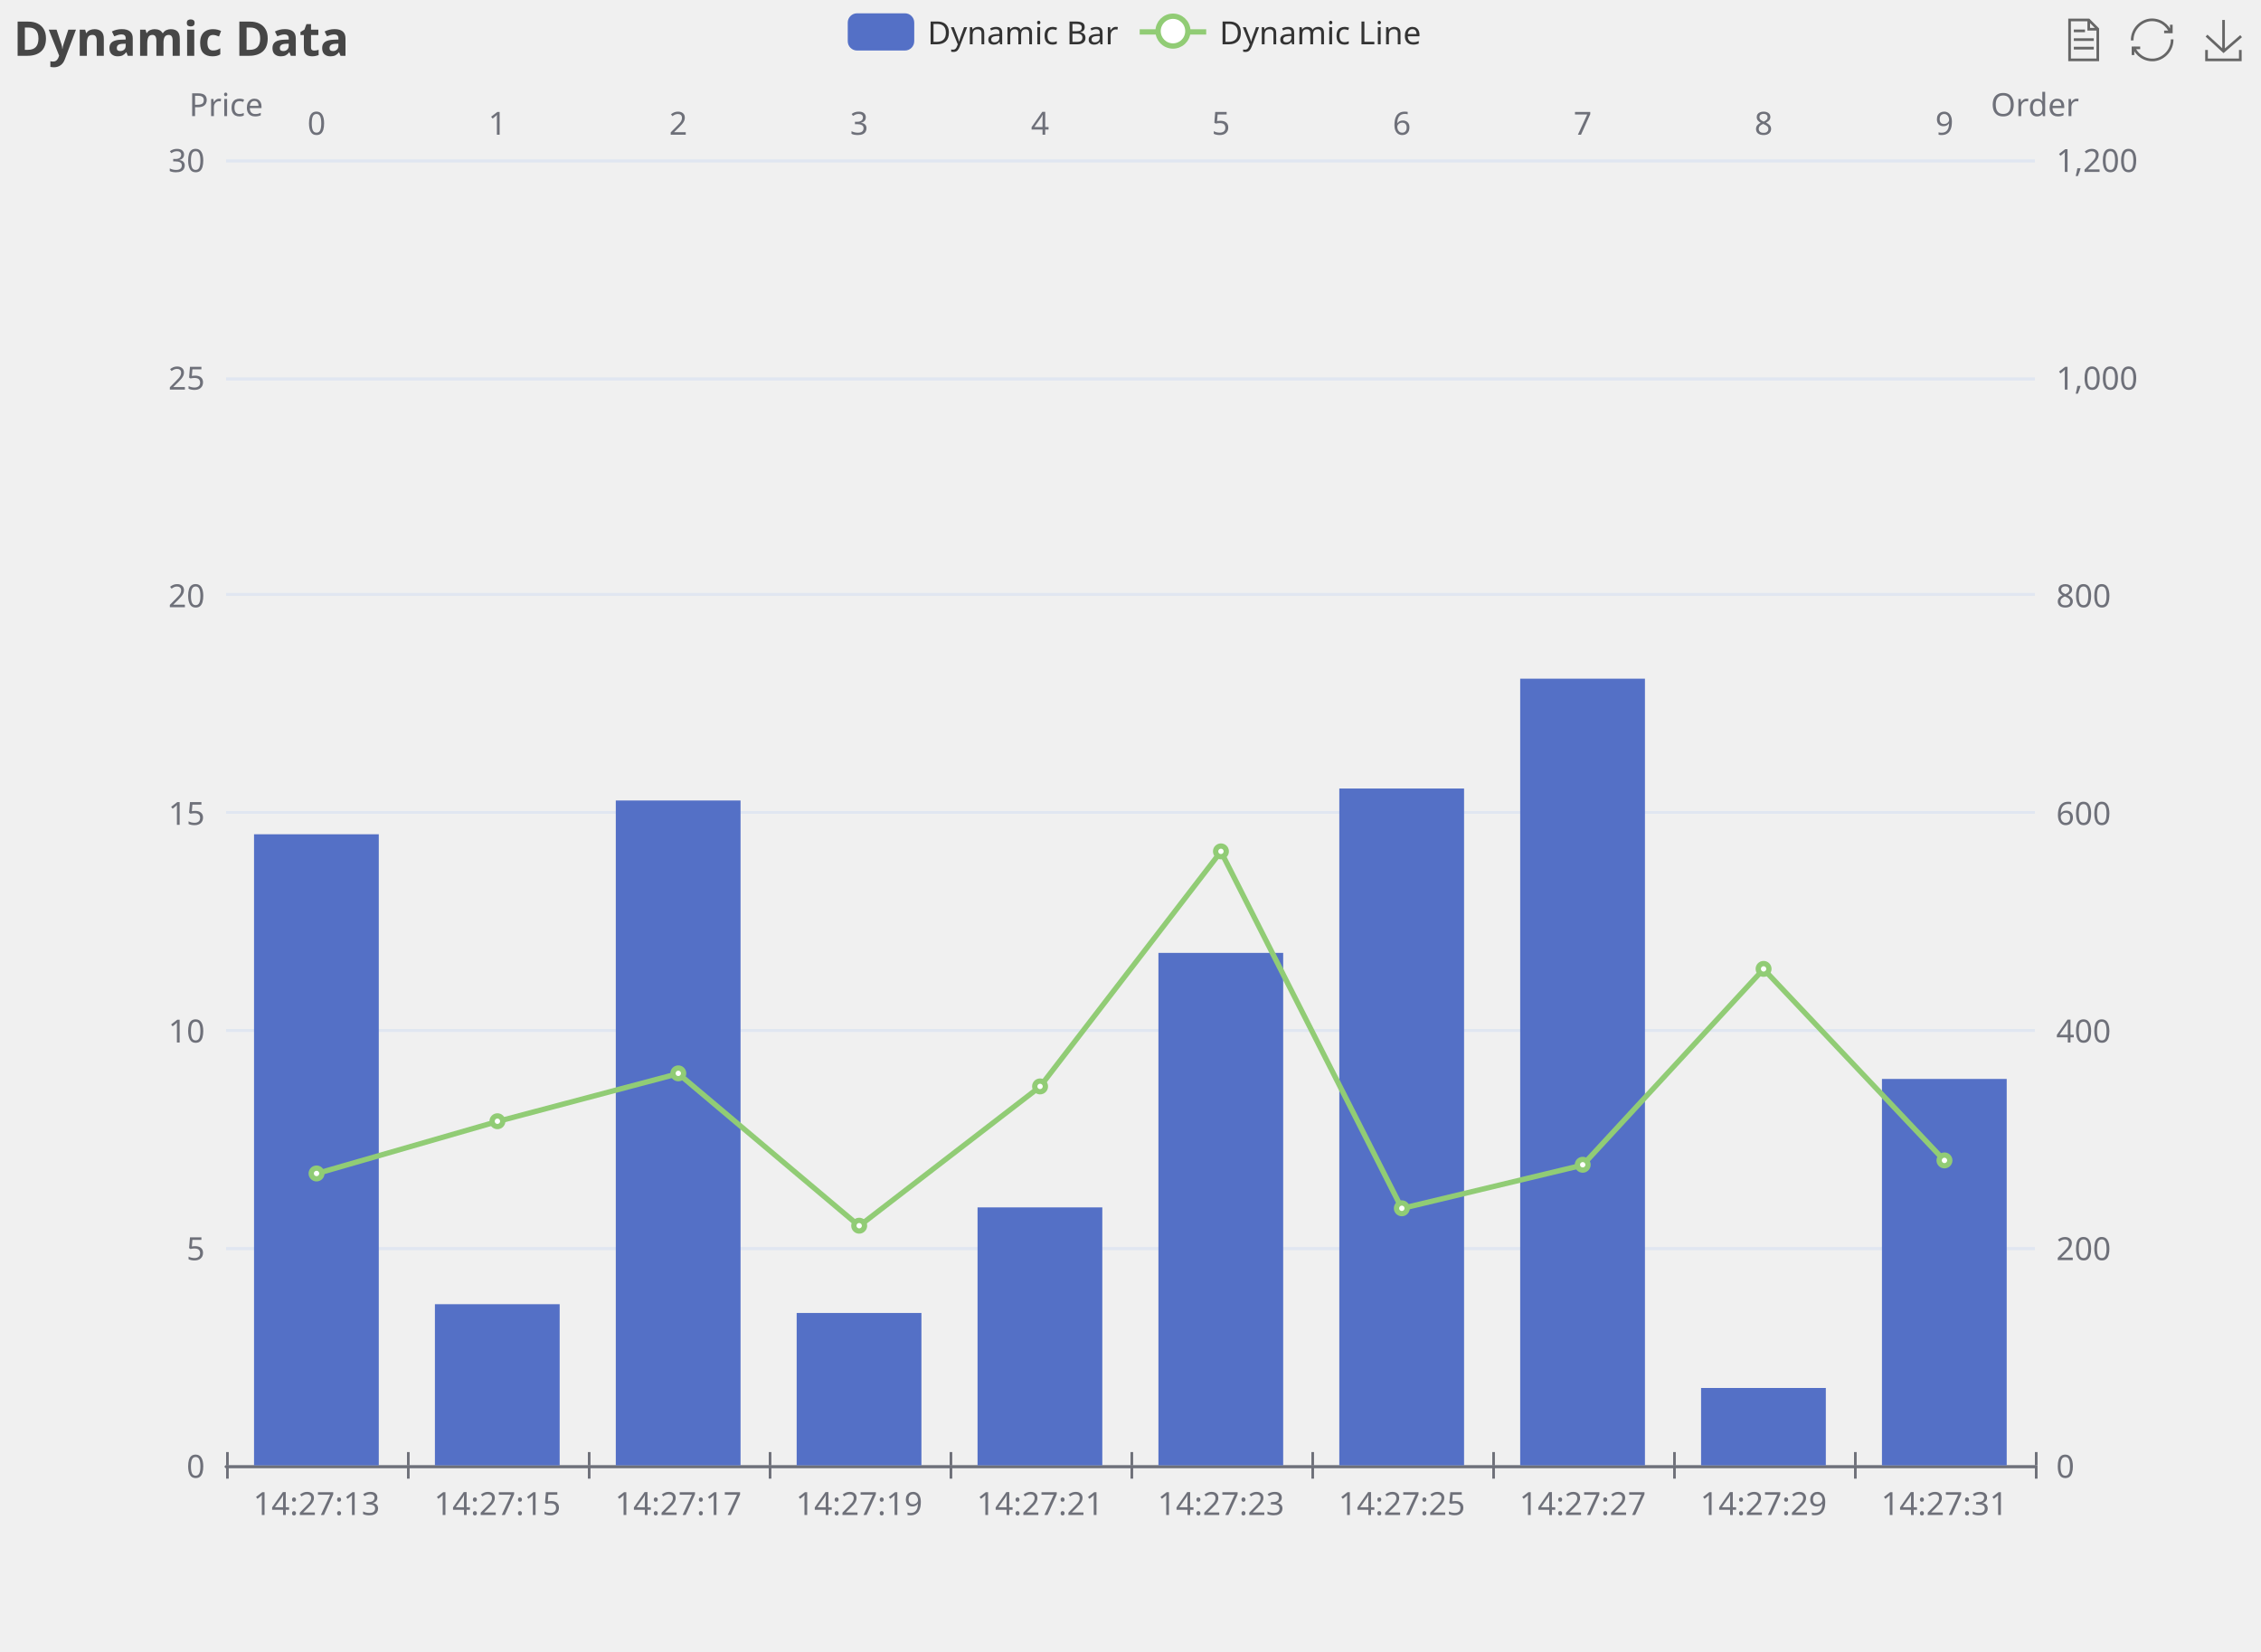
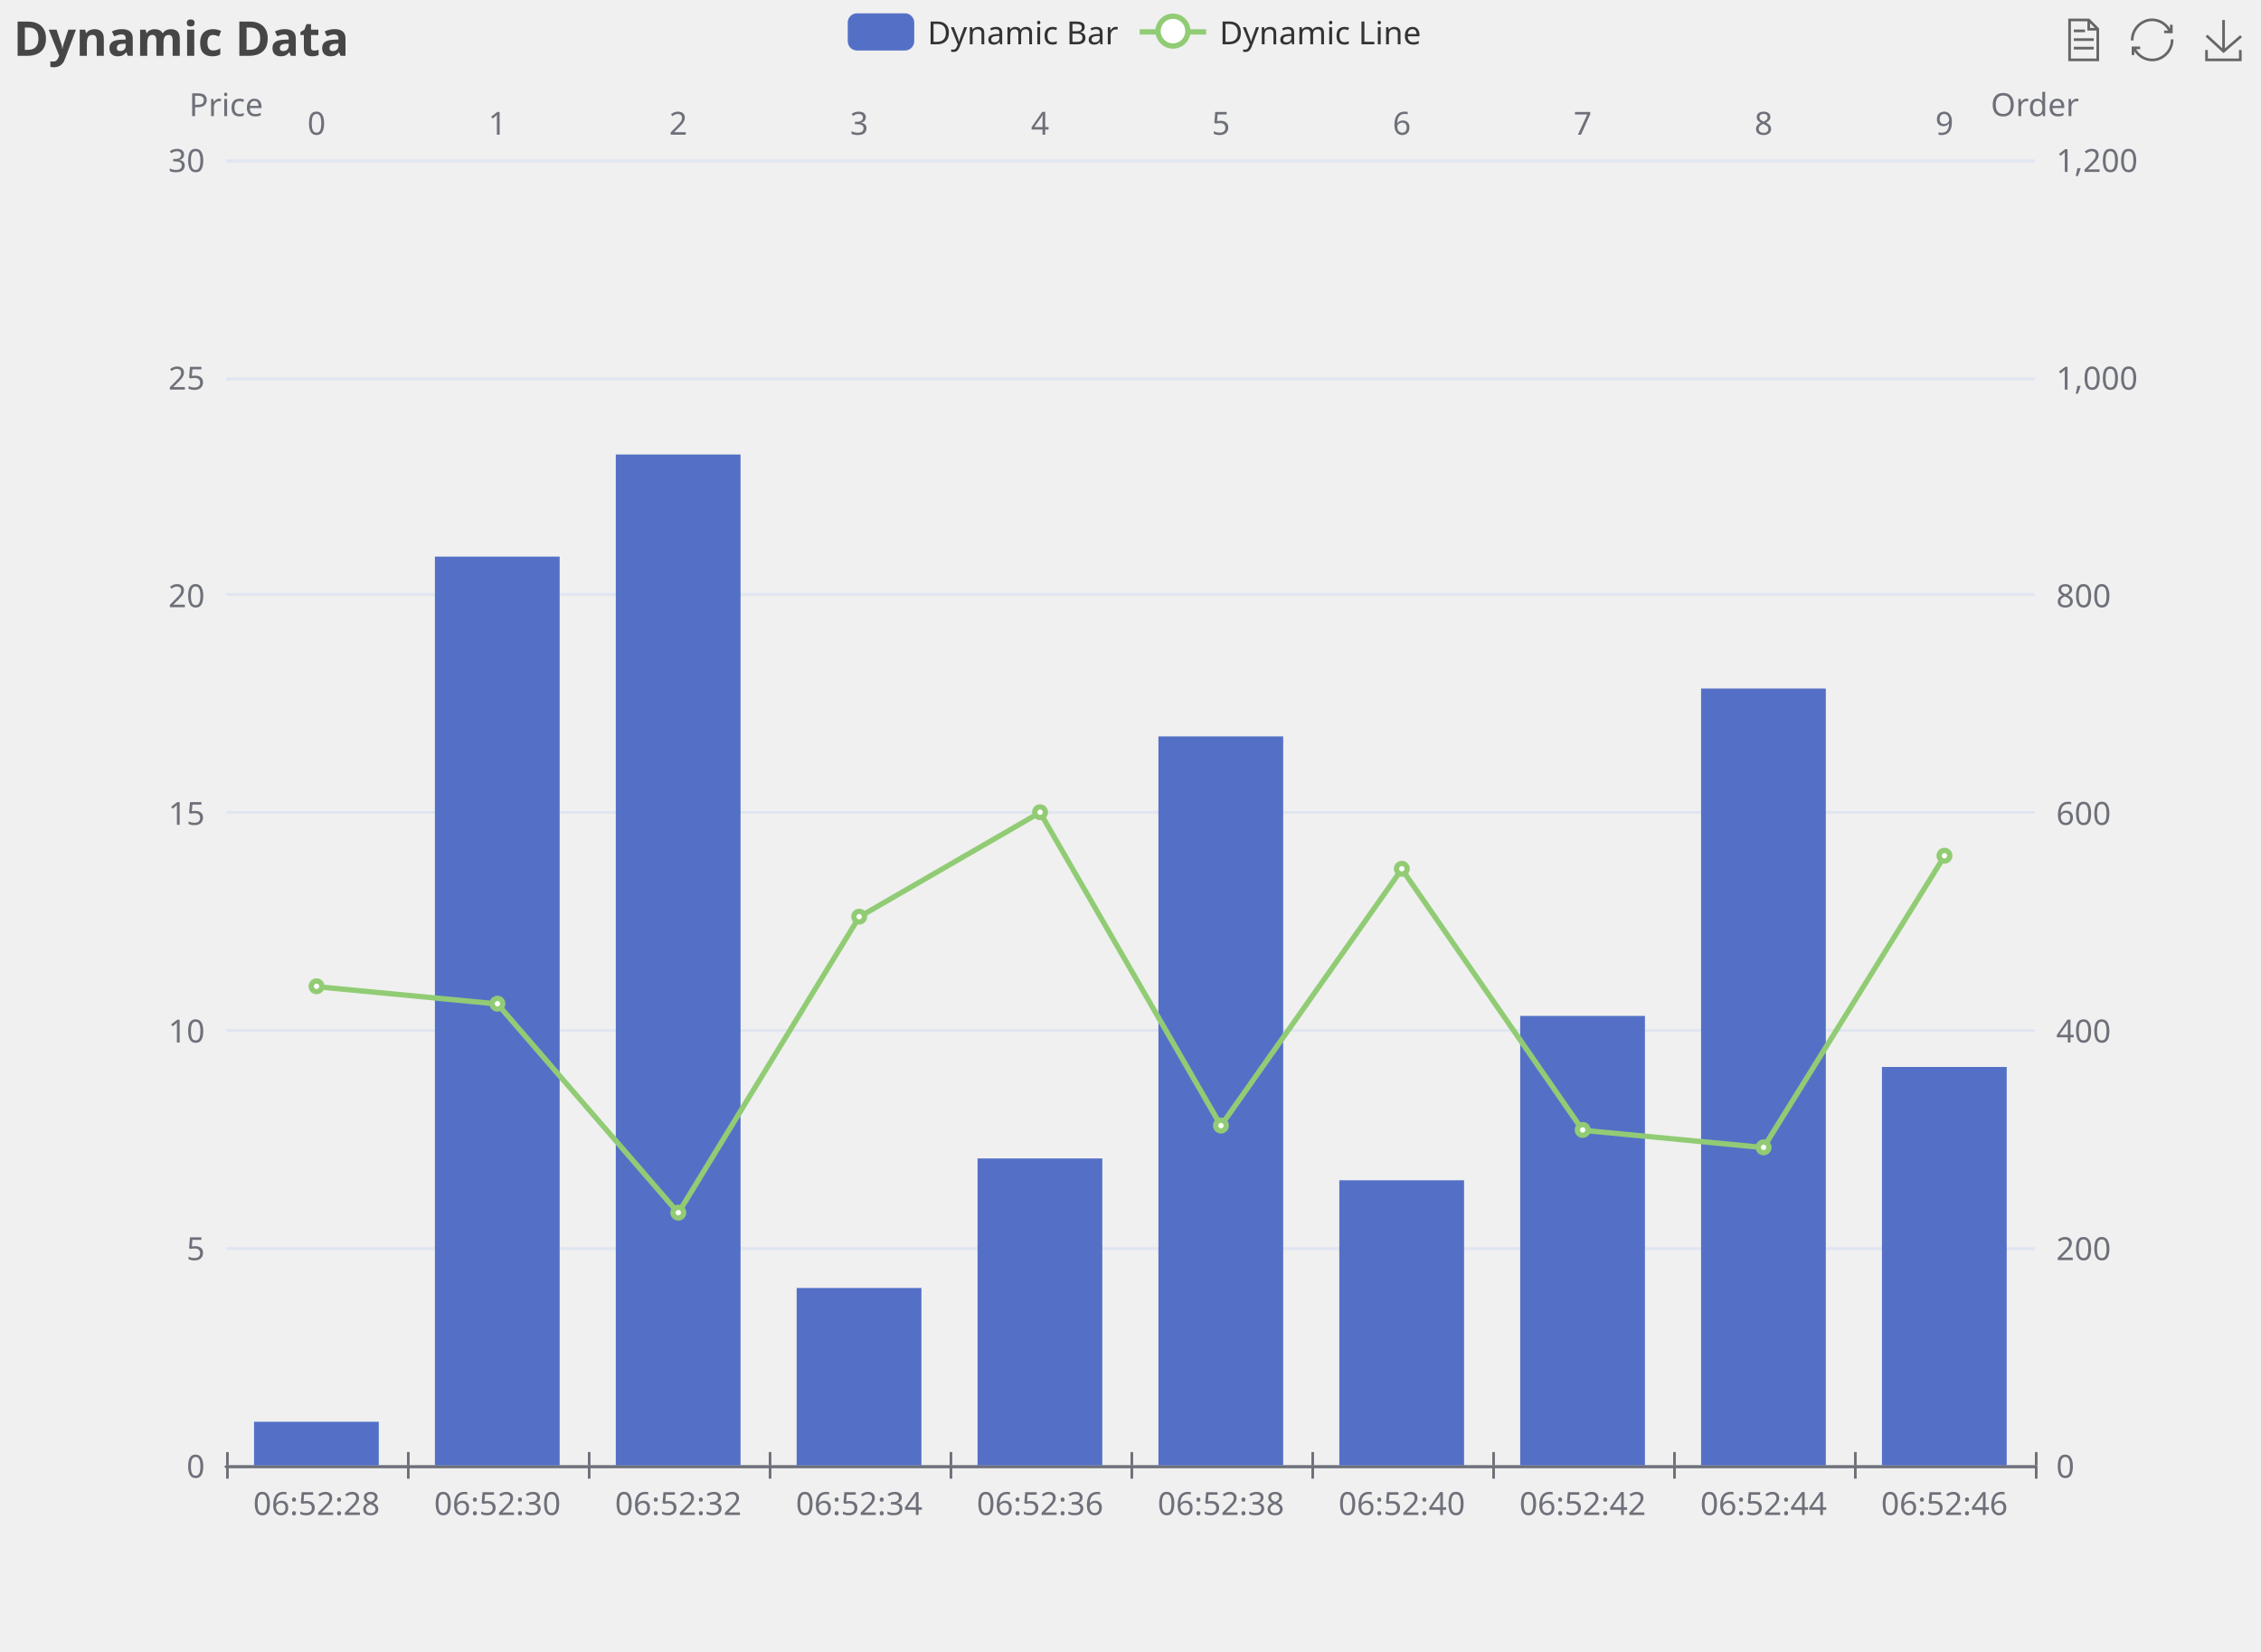
<svg xmlns="http://www.w3.org/2000/svg" width="850" height="621" version="1.1" baseProfile="full" viewBox="0 0 850 621">
  <rect width="850" height="621" x="0" y="0" fill="none" />
  <path d="M85 551.5L765 551.5" fill="transparent" stroke="#E0E6F1" class="zr0-cls-0" />
  <path d="M85 469.5L765 469.5" fill="transparent" stroke="#E0E6F1" class="zr0-cls-0" />
  <path d="M85 387.5L765 387.5" fill="transparent" stroke="#E0E6F1" class="zr0-cls-0" />
  <path d="M85 305.5L765 305.5" fill="transparent" stroke="#E0E6F1" class="zr0-cls-0" />
  <path d="M85 223.5L765 223.5" fill="transparent" stroke="#E0E6F1" class="zr0-cls-0" />
  <path d="M85 142.5L765 142.5" fill="transparent" stroke="#E0E6F1" class="zr0-cls-0" />
  <path d="M85 60.5L765 60.5" fill="transparent" stroke="#E0E6F1" class="zr0-cls-0" />
  <path d="M85 551.5L765 551.5" fill="transparent" stroke="#E0E6F1" class="zr0-cls-0" />
  <path d="M85 469.5L765 469.5" fill="transparent" stroke="#E0E6F1" class="zr0-cls-0" />
  <path d="M85 387.5L765 387.5" fill="transparent" stroke="#E0E6F1" class="zr0-cls-0" />
  <path d="M85 305.5L765 305.5" fill="transparent" stroke="#E0E6F1" class="zr0-cls-0" />
  <path d="M85 223.5L765 223.5" fill="transparent" stroke="#E0E6F1" class="zr0-cls-0" />
  <path d="M85 142.5L765 142.5" fill="transparent" stroke="#E0E6F1" class="zr0-cls-0" />
  <path d="M85 60.5L765 60.5" fill="transparent" stroke="#E0E6F1" class="zr0-cls-0" />
  <text dominant-baseline="central" text-anchor="middle" style="font-size:12px;font-family:sans-serif;" y="-6" transform="translate(85 45)" fill="#6E7079">Price</text>
  <text dominant-baseline="central" text-anchor="middle" style="font-size:12px;font-family:sans-serif;" y="-6" transform="translate(765 45)" fill="#6E7079">Order</text>
  <path d="M85 551.5L765 551.5" fill="transparent" stroke="#6E7079" stroke-linecap="round" class="zr0-cls-0" />
  <path d="M85 551.5L765 551.5" fill="transparent" stroke="#6E7079" stroke-linecap="round" class="zr0-cls-0" />
  <path d="M85.5 551L85.5 556" fill="transparent" stroke="#6E7079" class="zr0-cls-0" />
  <path d="M153.5 551L153.5 556" fill="transparent" stroke="#6E7079" class="zr0-cls-0" />
  <path d="M221.5 551L221.5 556" fill="transparent" stroke="#6E7079" class="zr0-cls-0" />
  <path d="M289.5 551L289.5 556" fill="transparent" stroke="#6E7079" class="zr0-cls-0" />
  <path d="M357.5 551L357.5 556" fill="transparent" stroke="#6E7079" class="zr0-cls-0" />
  <path d="M425.5 551L425.5 556" fill="transparent" stroke="#6E7079" class="zr0-cls-0" />
  <path d="M493.5 551L493.5 556" fill="transparent" stroke="#6E7079" class="zr0-cls-0" />
  <path d="M561.5 551L561.5 556" fill="transparent" stroke="#6E7079" class="zr0-cls-0" />
  <path d="M629.5 551L629.5 556" fill="transparent" stroke="#6E7079" class="zr0-cls-0" />
  <path d="M697.5 551L697.5 556" fill="transparent" stroke="#6E7079" class="zr0-cls-0" />
  <path d="M765.5 551L765.5 556" fill="transparent" stroke="#6E7079" class="zr0-cls-0" />
  <path d="M85.5 551L85.5 546" fill="transparent" stroke="#6E7079" class="zr0-cls-0" />
  <path d="M153.5 551L153.5 546" fill="transparent" stroke="#6E7079" class="zr0-cls-0" />
  <path d="M221.5 551L221.5 546" fill="transparent" stroke="#6E7079" class="zr0-cls-0" />
  <path d="M289.5 551L289.5 546" fill="transparent" stroke="#6E7079" class="zr0-cls-0" />
  <path d="M357.5 551L357.5 546" fill="transparent" stroke="#6E7079" class="zr0-cls-0" />
  <path d="M425.5 551L425.5 546" fill="transparent" stroke="#6E7079" class="zr0-cls-0" />
  <path d="M493.5 551L493.5 546" fill="transparent" stroke="#6E7079" class="zr0-cls-0" />
  <path d="M561.5 551L561.5 546" fill="transparent" stroke="#6E7079" class="zr0-cls-0" />
  <path d="M629.5 551L629.5 546" fill="transparent" stroke="#6E7079" class="zr0-cls-0" />
  <path d="M697.5 551L697.5 546" fill="transparent" stroke="#6E7079" class="zr0-cls-0" />
  <path d="M765.5 551L765.5 546" fill="transparent" stroke="#6E7079" class="zr0-cls-0" />
  <text dominant-baseline="central" text-anchor="end" style="font-size:12px;font-family:sans-serif;" transform="translate(77 551)" fill="#6E7079">0</text>
  <text dominant-baseline="central" text-anchor="end" style="font-size:12px;font-family:sans-serif;" transform="translate(77 469.1667)" fill="#6E7079">5</text>
  <text dominant-baseline="central" text-anchor="end" style="font-size:12px;font-family:sans-serif;" transform="translate(77 387.3333)" fill="#6E7079">10</text>
  <text dominant-baseline="central" text-anchor="end" style="font-size:12px;font-family:sans-serif;" transform="translate(77 305.5)" fill="#6E7079">15</text>
  <text dominant-baseline="central" text-anchor="end" style="font-size:12px;font-family:sans-serif;" transform="translate(77 223.6667)" fill="#6E7079">20</text>
  <text dominant-baseline="central" text-anchor="end" style="font-size:12px;font-family:sans-serif;" transform="translate(77 141.8333)" fill="#6E7079">25</text>
  <text dominant-baseline="central" text-anchor="end" style="font-size:12px;font-family:sans-serif;" transform="translate(77 60)" fill="#6E7079">30</text>
  <text dominant-baseline="central" text-anchor="start" style="font-size:12px;font-family:sans-serif;" transform="translate(773 551)" fill="#6E7079">0</text>
  <text dominant-baseline="central" text-anchor="start" style="font-size:12px;font-family:sans-serif;" transform="translate(773 469.1667)" fill="#6E7079">200</text>
  <text dominant-baseline="central" text-anchor="start" style="font-size:12px;font-family:sans-serif;" transform="translate(773 387.3333)" fill="#6E7079">400</text>
  <text dominant-baseline="central" text-anchor="start" style="font-size:12px;font-family:sans-serif;" transform="translate(773 305.5)" fill="#6E7079">600</text>
  <text dominant-baseline="central" text-anchor="start" style="font-size:12px;font-family:sans-serif;" transform="translate(773 223.6667)" fill="#6E7079">800</text>
  <text dominant-baseline="central" text-anchor="start" style="font-size:12px;font-family:sans-serif;" transform="translate(773 141.8333)" fill="#6E7079">1,000</text>
  <text dominant-baseline="central" text-anchor="start" style="font-size:12px;font-family:sans-serif;" transform="translate(773 60)" fill="#6E7079">1,200</text>
-   <text dominant-baseline="central" text-anchor="middle" style="font-size:12px;font-family:sans-serif;" y="6" transform="translate(119 559)" fill="#6E7079">14:27:13</text>
-   <text dominant-baseline="central" text-anchor="middle" style="font-size:12px;font-family:sans-serif;" y="6" transform="translate(187 559)" fill="#6E7079">14:27:15</text>
-   <text dominant-baseline="central" text-anchor="middle" style="font-size:12px;font-family:sans-serif;" y="6" transform="translate(255 559)" fill="#6E7079">14:27:17</text>
-   <text dominant-baseline="central" text-anchor="middle" style="font-size:12px;font-family:sans-serif;" y="6" transform="translate(323 559)" fill="#6E7079">14:27:19</text>
-   <text dominant-baseline="central" text-anchor="middle" style="font-size:12px;font-family:sans-serif;" y="6" transform="translate(391 559)" fill="#6E7079">14:27:21</text>
-   <text dominant-baseline="central" text-anchor="middle" style="font-size:12px;font-family:sans-serif;" y="6" transform="translate(459 559)" fill="#6E7079">14:27:23</text>
-   <text dominant-baseline="central" text-anchor="middle" style="font-size:12px;font-family:sans-serif;" y="6" transform="translate(527 559)" fill="#6E7079">14:27:25</text>
-   <text dominant-baseline="central" text-anchor="middle" style="font-size:12px;font-family:sans-serif;" y="6" transform="translate(595 559)" fill="#6E7079">14:27:27</text>
-   <text dominant-baseline="central" text-anchor="middle" style="font-size:12px;font-family:sans-serif;" y="6" transform="translate(663 559)" fill="#6E7079">14:27:29</text>
-   <text dominant-baseline="central" text-anchor="middle" style="font-size:12px;font-family:sans-serif;" y="6" transform="translate(731 559)" fill="#6E7079">14:27:31</text>
+   <text dominant-baseline="central" text-anchor="middle" style="font-size:12px;font-family:sans-serif;" y="6" transform="translate(119 559)" fill="#6E7079">06:52:28</text>
+   <text dominant-baseline="central" text-anchor="middle" style="font-size:12px;font-family:sans-serif;" y="6" transform="translate(187 559)" fill="#6E7079">06:52:30</text>
+   <text dominant-baseline="central" text-anchor="middle" style="font-size:12px;font-family:sans-serif;" y="6" transform="translate(255 559)" fill="#6E7079">06:52:32</text>
+   <text dominant-baseline="central" text-anchor="middle" style="font-size:12px;font-family:sans-serif;" y="6" transform="translate(323 559)" fill="#6E7079">06:52:34</text>
+   <text dominant-baseline="central" text-anchor="middle" style="font-size:12px;font-family:sans-serif;" y="6" transform="translate(391 559)" fill="#6E7079">06:52:36</text>
+   <text dominant-baseline="central" text-anchor="middle" style="font-size:12px;font-family:sans-serif;" y="6" transform="translate(459 559)" fill="#6E7079">06:52:38</text>
+   <text dominant-baseline="central" text-anchor="middle" style="font-size:12px;font-family:sans-serif;" y="6" transform="translate(527 559)" fill="#6E7079">06:52:40</text>
+   <text dominant-baseline="central" text-anchor="middle" style="font-size:12px;font-family:sans-serif;" y="6" transform="translate(595 559)" fill="#6E7079">06:52:42</text>
+   <text dominant-baseline="central" text-anchor="middle" style="font-size:12px;font-family:sans-serif;" y="6" transform="translate(663 559)" fill="#6E7079">06:52:44</text>
+   <text dominant-baseline="central" text-anchor="middle" style="font-size:12px;font-family:sans-serif;" y="6" transform="translate(731 559)" fill="#6E7079">06:52:46</text>
  <text dominant-baseline="central" text-anchor="middle" style="font-size:12px;font-family:sans-serif;" y="-6" transform="translate(119 52)" fill="#6E7079">0</text>
  <text dominant-baseline="central" text-anchor="middle" style="font-size:12px;font-family:sans-serif;" y="-6" transform="translate(187 52)" fill="#6E7079">1</text>
  <text dominant-baseline="central" text-anchor="middle" style="font-size:12px;font-family:sans-serif;" y="-6" transform="translate(255 52)" fill="#6E7079">2</text>
  <text dominant-baseline="central" text-anchor="middle" style="font-size:12px;font-family:sans-serif;" y="-6" transform="translate(323 52)" fill="#6E7079">3</text>
  <text dominant-baseline="central" text-anchor="middle" style="font-size:12px;font-family:sans-serif;" y="-6" transform="translate(391 52)" fill="#6E7079">4</text>
  <text dominant-baseline="central" text-anchor="middle" style="font-size:12px;font-family:sans-serif;" y="-6" transform="translate(459 52)" fill="#6E7079">5</text>
  <text dominant-baseline="central" text-anchor="middle" style="font-size:12px;font-family:sans-serif;" y="-6" transform="translate(527 52)" fill="#6E7079">6</text>
  <text dominant-baseline="central" text-anchor="middle" style="font-size:12px;font-family:sans-serif;" y="-6" transform="translate(595 52)" fill="#6E7079">7</text>
  <text dominant-baseline="central" text-anchor="middle" style="font-size:12px;font-family:sans-serif;" y="-6" transform="translate(663 52)" fill="#6E7079">8</text>
  <text dominant-baseline="central" text-anchor="middle" style="font-size:12px;font-family:sans-serif;" y="-6" transform="translate(731 52)" fill="#6E7079">9</text>
-   <path d="M95.5 551l46.9 0l0 -237.3l-46.9 0Z" fill="#5470c6" ecmeta_series_index="0" ecmeta_data_index="0" ecmeta_ssr_type="chart" class="zr0-cls-1 zr0-cls-2" />
-   <path d="M163.5 551l46.9 0l0 -60.6l-46.9 0Z" fill="#5470c6" ecmeta_series_index="0" ecmeta_data_index="1" ecmeta_ssr_type="chart" class="zr0-cls-3 zr0-cls-2" />
-   <path d="M231.5 551l46.9 0l0 -250l-46.9 0Z" fill="#5470c6" ecmeta_series_index="0" ecmeta_data_index="2" ecmeta_ssr_type="chart" class="zr0-cls-4 zr0-cls-2" />
-   <path d="M299.5 551l46.9 0l0 -57.3l-46.9 0Z" fill="#5470c6" ecmeta_series_index="0" ecmeta_data_index="3" ecmeta_ssr_type="chart" class="zr0-cls-5 zr0-cls-2" />
-   <path d="M367.5 551l46.9 0l0 -97l-46.9 0Z" fill="#5470c6" ecmeta_series_index="0" ecmeta_data_index="4" ecmeta_ssr_type="chart" class="zr0-cls-6 zr0-cls-2" />
-   <path d="M435.5 551l46.9 0l0 -192.7l-46.9 0Z" fill="#5470c6" ecmeta_series_index="0" ecmeta_data_index="5" ecmeta_ssr_type="chart" class="zr0-cls-7 zr0-cls-2" />
-   <path d="M503.5 551l46.9 0l0 -254.5l-46.9 0Z" fill="#5470c6" ecmeta_series_index="0" ecmeta_data_index="6" ecmeta_ssr_type="chart" class="zr0-cls-8 zr0-cls-2" />
-   <path d="M571.5 551l46.9 0l0 -295.8l-46.9 0Z" fill="#5470c6" ecmeta_series_index="0" ecmeta_data_index="7" ecmeta_ssr_type="chart" class="zr0-cls-9 zr0-cls-2" />
-   <path d="M639.5 551l46.9 0l0 -29.1l-46.9 0Z" fill="#5470c6" ecmeta_series_index="0" ecmeta_data_index="8" ecmeta_ssr_type="chart" class="zr0-cls-10 zr0-cls-2" />
-   <path d="M707.5 551l46.9 0l0 -145.3l-46.9 0Z" fill="#5470c6" ecmeta_series_index="0" ecmeta_data_index="9" ecmeta_ssr_type="chart" class="zr0-cls-11 zr0-cls-2" />
+   <path d="M95.5 551l46.9 0l0 -16.4l-46.9 0Z" fill="#5470c6" ecmeta_series_index="0" ecmeta_data_index="0" ecmeta_ssr_type="chart" class="zr0-cls-1 zr0-cls-2" />
+   <path d="M163.5 551l46.9 0l0 -341.7l-46.9 0Z" fill="#5470c6" ecmeta_series_index="0" ecmeta_data_index="1" ecmeta_ssr_type="chart" class="zr0-cls-3 zr0-cls-2" />
+   <path d="M231.5 551l46.9 0l0 -380.1l-46.9 0Z" fill="#5470c6" ecmeta_series_index="0" ecmeta_data_index="2" ecmeta_ssr_type="chart" class="zr0-cls-4 zr0-cls-2" />
+   <path d="M299.5 551l46.9 0l0 -66.7l-46.9 0Z" fill="#5470c6" ecmeta_series_index="0" ecmeta_data_index="3" ecmeta_ssr_type="chart" class="zr0-cls-5 zr0-cls-2" />
+   <path d="M367.5 551l46.9 0l0 -115.4l-46.9 0Z" fill="#5470c6" ecmeta_series_index="0" ecmeta_data_index="4" ecmeta_ssr_type="chart" class="zr0-cls-6 zr0-cls-2" />
+   <path d="M435.5 551l46.9 0l0 -274.1l-46.9 0Z" fill="#5470c6" ecmeta_series_index="0" ecmeta_data_index="5" ecmeta_ssr_type="chart" class="zr0-cls-7 zr0-cls-2" />
+   <path d="M503.5 551l46.9 0l0 -107.2l-46.9 0Z" fill="#5470c6" ecmeta_series_index="0" ecmeta_data_index="6" ecmeta_ssr_type="chart" class="zr0-cls-8 zr0-cls-2" />
+   <path d="M571.5 551l46.9 0l0 -169l-46.9 0Z" fill="#5470c6" ecmeta_series_index="0" ecmeta_data_index="7" ecmeta_ssr_type="chart" class="zr0-cls-9 zr0-cls-2" />
+   <path d="M639.5 551l46.9 0l0 -292.1l-46.9 0Z" fill="#5470c6" ecmeta_series_index="0" ecmeta_data_index="8" ecmeta_ssr_type="chart" class="zr0-cls-10 zr0-cls-2" />
+   <path d="M707.5 551l46.9 0l0 -149.8l-46.9 0Z" fill="#5470c6" ecmeta_series_index="0" ecmeta_data_index="9" ecmeta_ssr_type="chart" class="zr0-cls-11 zr0-cls-2" />
  <g clip-path="url(#zr0-c0)">
-     <path d="M119 441.3L187 421.7L255 403.7L323 461L391 408.6L459 320.2L527 454.4L595 438.1L663 364.4L731 436.4" fill="transparent" stroke="#91cc75" stroke-width="2" stroke-linejoin="bevel" class="zr0-cls-14" />
+     <path d="M119 371L187 377.5L255 456.1L323 344.8L391 305.5L459 423.3L527 326.8L595 425L663 431.5L731 321.9" fill="transparent" stroke="#91cc75" stroke-width="2" stroke-linejoin="bevel" class="zr0-cls-14" />
  </g>
-   <path d="M1 0A1 1 0 1 1 1 -0.1A1 1 0 0 1 1 0" transform="matrix(2,0,0,2,119,441.3433)" fill="#fff" stroke="#91cc75" ecmeta_series_index="1" ecmeta_data_index="0" ecmeta_ssr_type="chart" class="zr0-cls-15" />
-   <path d="M1 0A1 1 0 1 1 1 -0.1A1 1 0 0 1 1 0" transform="matrix(2,0,0,2,187,421.7033)" fill="#fff" stroke="#91cc75" ecmeta_series_index="1" ecmeta_data_index="1" ecmeta_ssr_type="chart" class="zr0-cls-15" />
-   <path d="M1 0A1 1 0 1 1 1 -0.1A1 1 0 0 1 1 0" transform="matrix(2,0,0,2,255,403.7)" fill="#fff" stroke="#91cc75" ecmeta_series_index="1" ecmeta_data_index="2" ecmeta_ssr_type="chart" class="zr0-cls-15" />
-   <path d="M1 0A1 1 0 1 1 1 -0.1A1 1 0 0 1 1 0" transform="matrix(2,0,0,2,323,460.9833)" fill="#fff" stroke="#91cc75" ecmeta_series_index="1" ecmeta_data_index="3" ecmeta_ssr_type="chart" class="zr0-cls-15" />
-   <path d="M1 0A1 1 0 1 1 1 -0.1A1 1 0 0 1 1 0" transform="matrix(2,0,0,2,391,408.61)" fill="#fff" stroke="#91cc75" ecmeta_series_index="1" ecmeta_data_index="4" ecmeta_ssr_type="chart" class="zr0-cls-15" />
-   <path d="M1 0A1 1 0 1 1 1 -0.1A1 1 0 0 1 1 0" transform="matrix(2,0,0,2,459,320.23)" fill="#fff" stroke="#91cc75" ecmeta_series_index="1" ecmeta_data_index="5" ecmeta_ssr_type="chart" class="zr0-cls-15" />
-   <path d="M1 0A1 1 0 1 1 1 -0.1A1 1 0 0 1 1 0" transform="matrix(2,0,0,2,527,454.4367)" fill="#fff" stroke="#91cc75" ecmeta_series_index="1" ecmeta_data_index="6" ecmeta_ssr_type="chart" class="zr0-cls-15" />
-   <path d="M1 0A1 1 0 1 1 1 -0.1A1 1 0 0 1 1 0" transform="matrix(2,0,0,2,595,438.07)" fill="#fff" stroke="#91cc75" ecmeta_series_index="1" ecmeta_data_index="7" ecmeta_ssr_type="chart" class="zr0-cls-15" />
-   <path d="M1 0A1 1 0 1 1 1 -0.1A1 1 0 0 1 1 0" transform="matrix(2,0,0,2,663,364.42)" fill="#fff" stroke="#91cc75" ecmeta_series_index="1" ecmeta_data_index="8" ecmeta_ssr_type="chart" class="zr0-cls-15" />
-   <path d="M1 0A1 1 0 1 1 1 -0.1A1 1 0 0 1 1 0" transform="matrix(2,0,0,2,731,436.4333)" fill="#fff" stroke="#91cc75" ecmeta_series_index="1" ecmeta_data_index="9" ecmeta_ssr_type="chart" class="zr0-cls-15" />
+   <path d="M1 0A1 1 0 1 1 1 -0.1A1 1 0 0 1 1 0" transform="matrix(2,0,0,2,119,370.9667)" fill="#fff" stroke="#91cc75" ecmeta_series_index="1" ecmeta_data_index="0" ecmeta_ssr_type="chart" class="zr0-cls-15" />
+   <path d="M1 0A1 1 0 1 1 1 -0.1A1 1 0 0 1 1 0" transform="matrix(2,0,0,2,187,377.5133)" fill="#fff" stroke="#91cc75" ecmeta_series_index="1" ecmeta_data_index="1" ecmeta_ssr_type="chart" class="zr0-cls-15" />
+   <path d="M1 0A1 1 0 1 1 1 -0.1A1 1 0 0 1 1 0" transform="matrix(2,0,0,2,255,456.0733)" fill="#fff" stroke="#91cc75" ecmeta_series_index="1" ecmeta_data_index="2" ecmeta_ssr_type="chart" class="zr0-cls-15" />
+   <path d="M1 0A1 1 0 1 1 1 -0.1A1 1 0 0 1 1 0" transform="matrix(2,0,0,2,323,344.78)" fill="#fff" stroke="#91cc75" ecmeta_series_index="1" ecmeta_data_index="3" ecmeta_ssr_type="chart" class="zr0-cls-15" />
+   <path d="M1 0A1 1 0 1 1 1 -0.1A1 1 0 0 1 1 0" transform="matrix(2,0,0,2,391,305.5)" fill="#fff" stroke="#91cc75" ecmeta_series_index="1" ecmeta_data_index="4" ecmeta_ssr_type="chart" class="zr0-cls-15" />
+   <path d="M1 0A1 1 0 1 1 1 -0.1A1 1 0 0 1 1 0" transform="matrix(2,0,0,2,459,423.34)" fill="#fff" stroke="#91cc75" ecmeta_series_index="1" ecmeta_data_index="5" ecmeta_ssr_type="chart" class="zr0-cls-15" />
+   <path d="M1 0A1 1 0 1 1 1 -0.1A1 1 0 0 1 1 0" transform="matrix(2,0,0,2,527,326.7767)" fill="#fff" stroke="#91cc75" ecmeta_series_index="1" ecmeta_data_index="6" ecmeta_ssr_type="chart" class="zr0-cls-15" />
+   <path d="M1 0A1 1 0 1 1 1 -0.1A1 1 0 0 1 1 0" transform="matrix(2,0,0,2,595,424.9767)" fill="#fff" stroke="#91cc75" ecmeta_series_index="1" ecmeta_data_index="7" ecmeta_ssr_type="chart" class="zr0-cls-15" />
+   <path d="M1 0A1 1 0 1 1 1 -0.1A1 1 0 0 1 1 0" transform="matrix(2,0,0,2,663,431.5233)" fill="#fff" stroke="#91cc75" ecmeta_series_index="1" ecmeta_data_index="8" ecmeta_ssr_type="chart" class="zr0-cls-15" />
+   <path d="M1 0A1 1 0 1 1 1 -0.1A1 1 0 0 1 1 0" transform="matrix(2,0,0,2,731,321.8667)" fill="#fff" stroke="#91cc75" ecmeta_series_index="1" ecmeta_data_index="9" ecmeta_ssr_type="chart" class="zr0-cls-15" />
  <path d="M-5 -5l222.6 0l0 24l-222.6 0Z" transform="translate(318.7 5)" fill="rgb(0,0,0)" fill-opacity="0" stroke="#ccc" stroke-width="0" class="zr0-cls-0" />
  <path d="M3.5 0L21.5 0A3.5 3.5 0 0 1 25 3.5L25 10.5A3.5 3.5 0 0 1 21.5 14L3.5 14A3.5 3.5 0 0 1 0 10.5L0 3.5A3.5 3.5 0 0 1 3.5 0" transform="translate(318.7 5)" fill="#5470c6" ecmeta_series_index="0" ecmeta_data_index="0" ecmeta_ssr_type="legend" ecmeta_silent="true" class="zr0-cls-0" />
  <text dominant-baseline="central" text-anchor="start" style="font-size:12px;font-family:sans-serif;" xml:space="preserve" x="30" y="7" transform="translate(318.7 5)" fill="#333">Dynamic Bar</text>
  <path d="M0 0l98.8 0l0 14l-98.8 0Z" transform="translate(318.7 5)" fill="transparent" ecmeta_series_index="0" ecmeta_data_index="0" ecmeta_ssr_type="legend" class="zr0-cls-16" />
  <path d="M0 7L25 7" transform="translate(428.46 5)" fill="#000" stroke="#91cc75" stroke-width="2" stroke-linecap="butt" stroke-miterlimit="10" class="zr0-cls-0" />
  <path d="M18.1 7A5.6 5.6 0 1 1 18.1 6.4A5.6 5.6 0 0 1 18.1 7" transform="translate(428.46 5)" fill="#fff" stroke="#91cc75" stroke-width="2" stroke-linecap="butt" stroke-miterlimit="10" class="zr0-cls-0" />
  <text dominant-baseline="central" text-anchor="start" style="font-size:12px;font-family:sans-serif;" xml:space="preserve" x="30" y="7" transform="translate(428.46 5)" fill="#333">Dynamic Line</text>
  <path d="M-1 0.4l103.8 0l0 13.2l-103.8 0Z" transform="translate(428.46 5)" fill="transparent" ecmeta_series_index="1" ecmeta_data_index="1" ecmeta_ssr_type="legend" class="zr0-cls-16" />
  <path d="M-12.8 -15l79.5 0l0 30l-79.5 0Z" transform="translate(783.337 15)" fill="transparent" stroke="#ccc" stroke-width="0" class="zr0-cls-0" />
  <path d="M-5 -5l123.2 0l0 28l-123.2 0Z" transform="translate(5 5)" fill="rgb(0,0,0)" fill-opacity="0" stroke="#ccc" stroke-width="0" class="zr0-cls-0" />
  <path d="M-3.7 -3.4L0.5 -3.4M-3.7 -3.4L0.5 -3.4M3.8 -0.1L-3.7 -0.1M-5.3 -7.5L-5.3 7.5L5.3 7.5L5.3 -4.1L1.9 -7.5L-5.3 -7.5ZM1.9 -7.4L1.9 -4L5.3 -4M3.8 3.1L-3.7 3.1" transform="translate(783.337 15)" fill="transparent" stroke="#666" class="zr0-cls-17" />
  <path d="M-7 0.9M4.5 -3L7.2 -3L7.2 -5.7M7 -2.6C5.9 -5.6 2.8 -7.9 -0.9 -7.5C-4.6 -7 -7.6 -3.7 -7.5 0.2M-4.5 3L-7.2 3L-7.2 5.7M-7 2.6C-5.9 5.6 -2.8 7.9 0.9 7.5C4.6 7 7.6 3.7 7.5 -0.2" transform="translate(809.0851 15)" fill="transparent" stroke="#666" class="zr0-cls-17" />
  <path d="M-6.5 -1.6L-0.1 4.3L6.5 -1.4M-6.5 3.8L-6.5 7.5L6.2 7.5L6.2 3.8M-0.1 4.2L-0.1 -7.5" transform="translate(836.0216 15)" fill="transparent" stroke="#666" class="zr0-cls-17" />
  <text dominant-baseline="central" text-anchor="start" style="font-size:18px;font-family:sans-serif;font-weight:bold;" xml:space="preserve" y="9" transform="translate(5 5)" fill="#464646">Dynamic Data</text>
  <defs>
    <clipPath id="zr0-c0">
      <path d="M84 59l682 0l0 493l-682 0Z" fill="#000" class="zr0-cls-12 zr0-cls-13" />
    </clipPath>
  </defs>
  <style>
.zr0-cls-0:hover {
pointer-events:none;
}
.zr0-cls-1 {
animation:zr0-ani-0 1s cubic-bezier(0.65,0,0.35,1) both;
}
.zr0-cls-2:hover {
cursor:pointer;
fill:rgba(92,123,217,1);
}
.zr0-cls-3 {
animation:zr0-ani-1 1s cubic-bezier(0.65,0,0.35,1) both;
}
.zr0-cls-4 {
animation:zr0-ani-2 1s cubic-bezier(0.65,0,0.35,1) both;
}
.zr0-cls-5 {
animation:zr0-ani-3 1s cubic-bezier(0.65,0,0.35,1) both;
}
.zr0-cls-6 {
animation:zr0-ani-4 1s cubic-bezier(0.65,0,0.35,1) both;
}
.zr0-cls-7 {
animation:zr0-ani-5 1s cubic-bezier(0.65,0,0.35,1) both;
}
.zr0-cls-8 {
animation:zr0-ani-6 1s cubic-bezier(0.65,0,0.35,1) both;
}
.zr0-cls-9 {
animation:zr0-ani-7 1s cubic-bezier(0.65,0,0.35,1) both;
}
.zr0-cls-10 {
animation:zr0-ani-8 1s cubic-bezier(0.65,0,0.35,1) both;
}
.zr0-cls-11 {
animation:zr0-ani-9 1s cubic-bezier(0.65,0,0.35,1) both;
}
.zr0-cls-12 {
animation:zr0-ani-10 1s linear both;
}
.zr0-cls-13:hover {
cursor:pointer;
fill:rgba(0,0,0,1);
}
.zr0-cls-14:hover {
cursor:pointer;
}
.zr0-cls-15:hover {
cursor:pointer;
fill:rgba(255,255,255,1);
}
.zr0-cls-16:hover {
cursor:pointer;
fill:rgba(0,0,0,0);
}
.zr0-cls-17:hover {
cursor:pointer;
stroke:#3E98C5;
}
@keyframes zr0-ani-0 {
0% {
d:path("M95.5 551l46.9 0l0 0l-46.9 0Z");
}
100% {
- d:path("M95.5 551l46.9 0l0 -237.3l-46.9 0Z");
+ d:path("M95.5 551l46.9 0l0 -16.4l-46.9 0Z");
}
}
@keyframes zr0-ani-1 {
0% {
d:path("M163.5 551l46.9 0l0 0l-46.9 0Z");
}
100% {
- d:path("M163.5 551l46.9 0l0 -60.6l-46.9 0Z");
+ d:path("M163.5 551l46.9 0l0 -341.7l-46.9 0Z");
}
}
@keyframes zr0-ani-2 {
0% {
d:path("M231.5 551l46.9 0l0 0l-46.9 0Z");
}
100% {
- d:path("M231.5 551l46.9 0l0 -250l-46.9 0Z");
+ d:path("M231.5 551l46.9 0l0 -380.1l-46.9 0Z");
}
}
@keyframes zr0-ani-3 {
0% {
d:path("M299.5 551l46.9 0l0 0l-46.9 0Z");
}
100% {
- d:path("M299.5 551l46.9 0l0 -57.3l-46.9 0Z");
+ d:path("M299.5 551l46.9 0l0 -66.7l-46.9 0Z");
}
}
@keyframes zr0-ani-4 {
0% {
d:path("M367.5 551l46.9 0l0 0l-46.9 0Z");
}
100% {
- d:path("M367.5 551l46.9 0l0 -97l-46.9 0Z");
+ d:path("M367.5 551l46.9 0l0 -115.4l-46.9 0Z");
}
}
@keyframes zr0-ani-5 {
0% {
d:path("M435.5 551l46.9 0l0 0l-46.9 0Z");
}
100% {
- d:path("M435.5 551l46.9 0l0 -192.7l-46.9 0Z");
+ d:path("M435.5 551l46.9 0l0 -274.1l-46.9 0Z");
}
}
@keyframes zr0-ani-6 {
0% {
d:path("M503.5 551l46.9 0l0 0l-46.9 0Z");
}
100% {
- d:path("M503.5 551l46.9 0l0 -254.5l-46.9 0Z");
+ d:path("M503.5 551l46.9 0l0 -107.2l-46.9 0Z");
}
}
@keyframes zr0-ani-7 {
0% {
d:path("M571.5 551l46.9 0l0 0l-46.9 0Z");
}
100% {
- d:path("M571.5 551l46.9 0l0 -295.8l-46.9 0Z");
+ d:path("M571.5 551l46.9 0l0 -169l-46.9 0Z");
}
}
@keyframes zr0-ani-8 {
0% {
d:path("M639.5 551l46.9 0l0 0l-46.9 0Z");
}
100% {
- d:path("M639.5 551l46.9 0l0 -29.1l-46.9 0Z");
+ d:path("M639.5 551l46.9 0l0 -292.1l-46.9 0Z");
}
}
@keyframes zr0-ani-9 {
0% {
d:path("M707.5 551l46.9 0l0 0l-46.9 0Z");
}
100% {
- d:path("M707.5 551l46.9 0l0 -145.3l-46.9 0Z");
+ d:path("M707.5 551l46.9 0l0 -149.8l-46.9 0Z");
}
}
@keyframes zr0-ani-10 {
0% {
d:path("M84 59l0 0l0 493l0 0Z");
}
100% {
d:path("M84 59l682 0l0 493l-682 0Z");
}
}


</style>
</svg>
